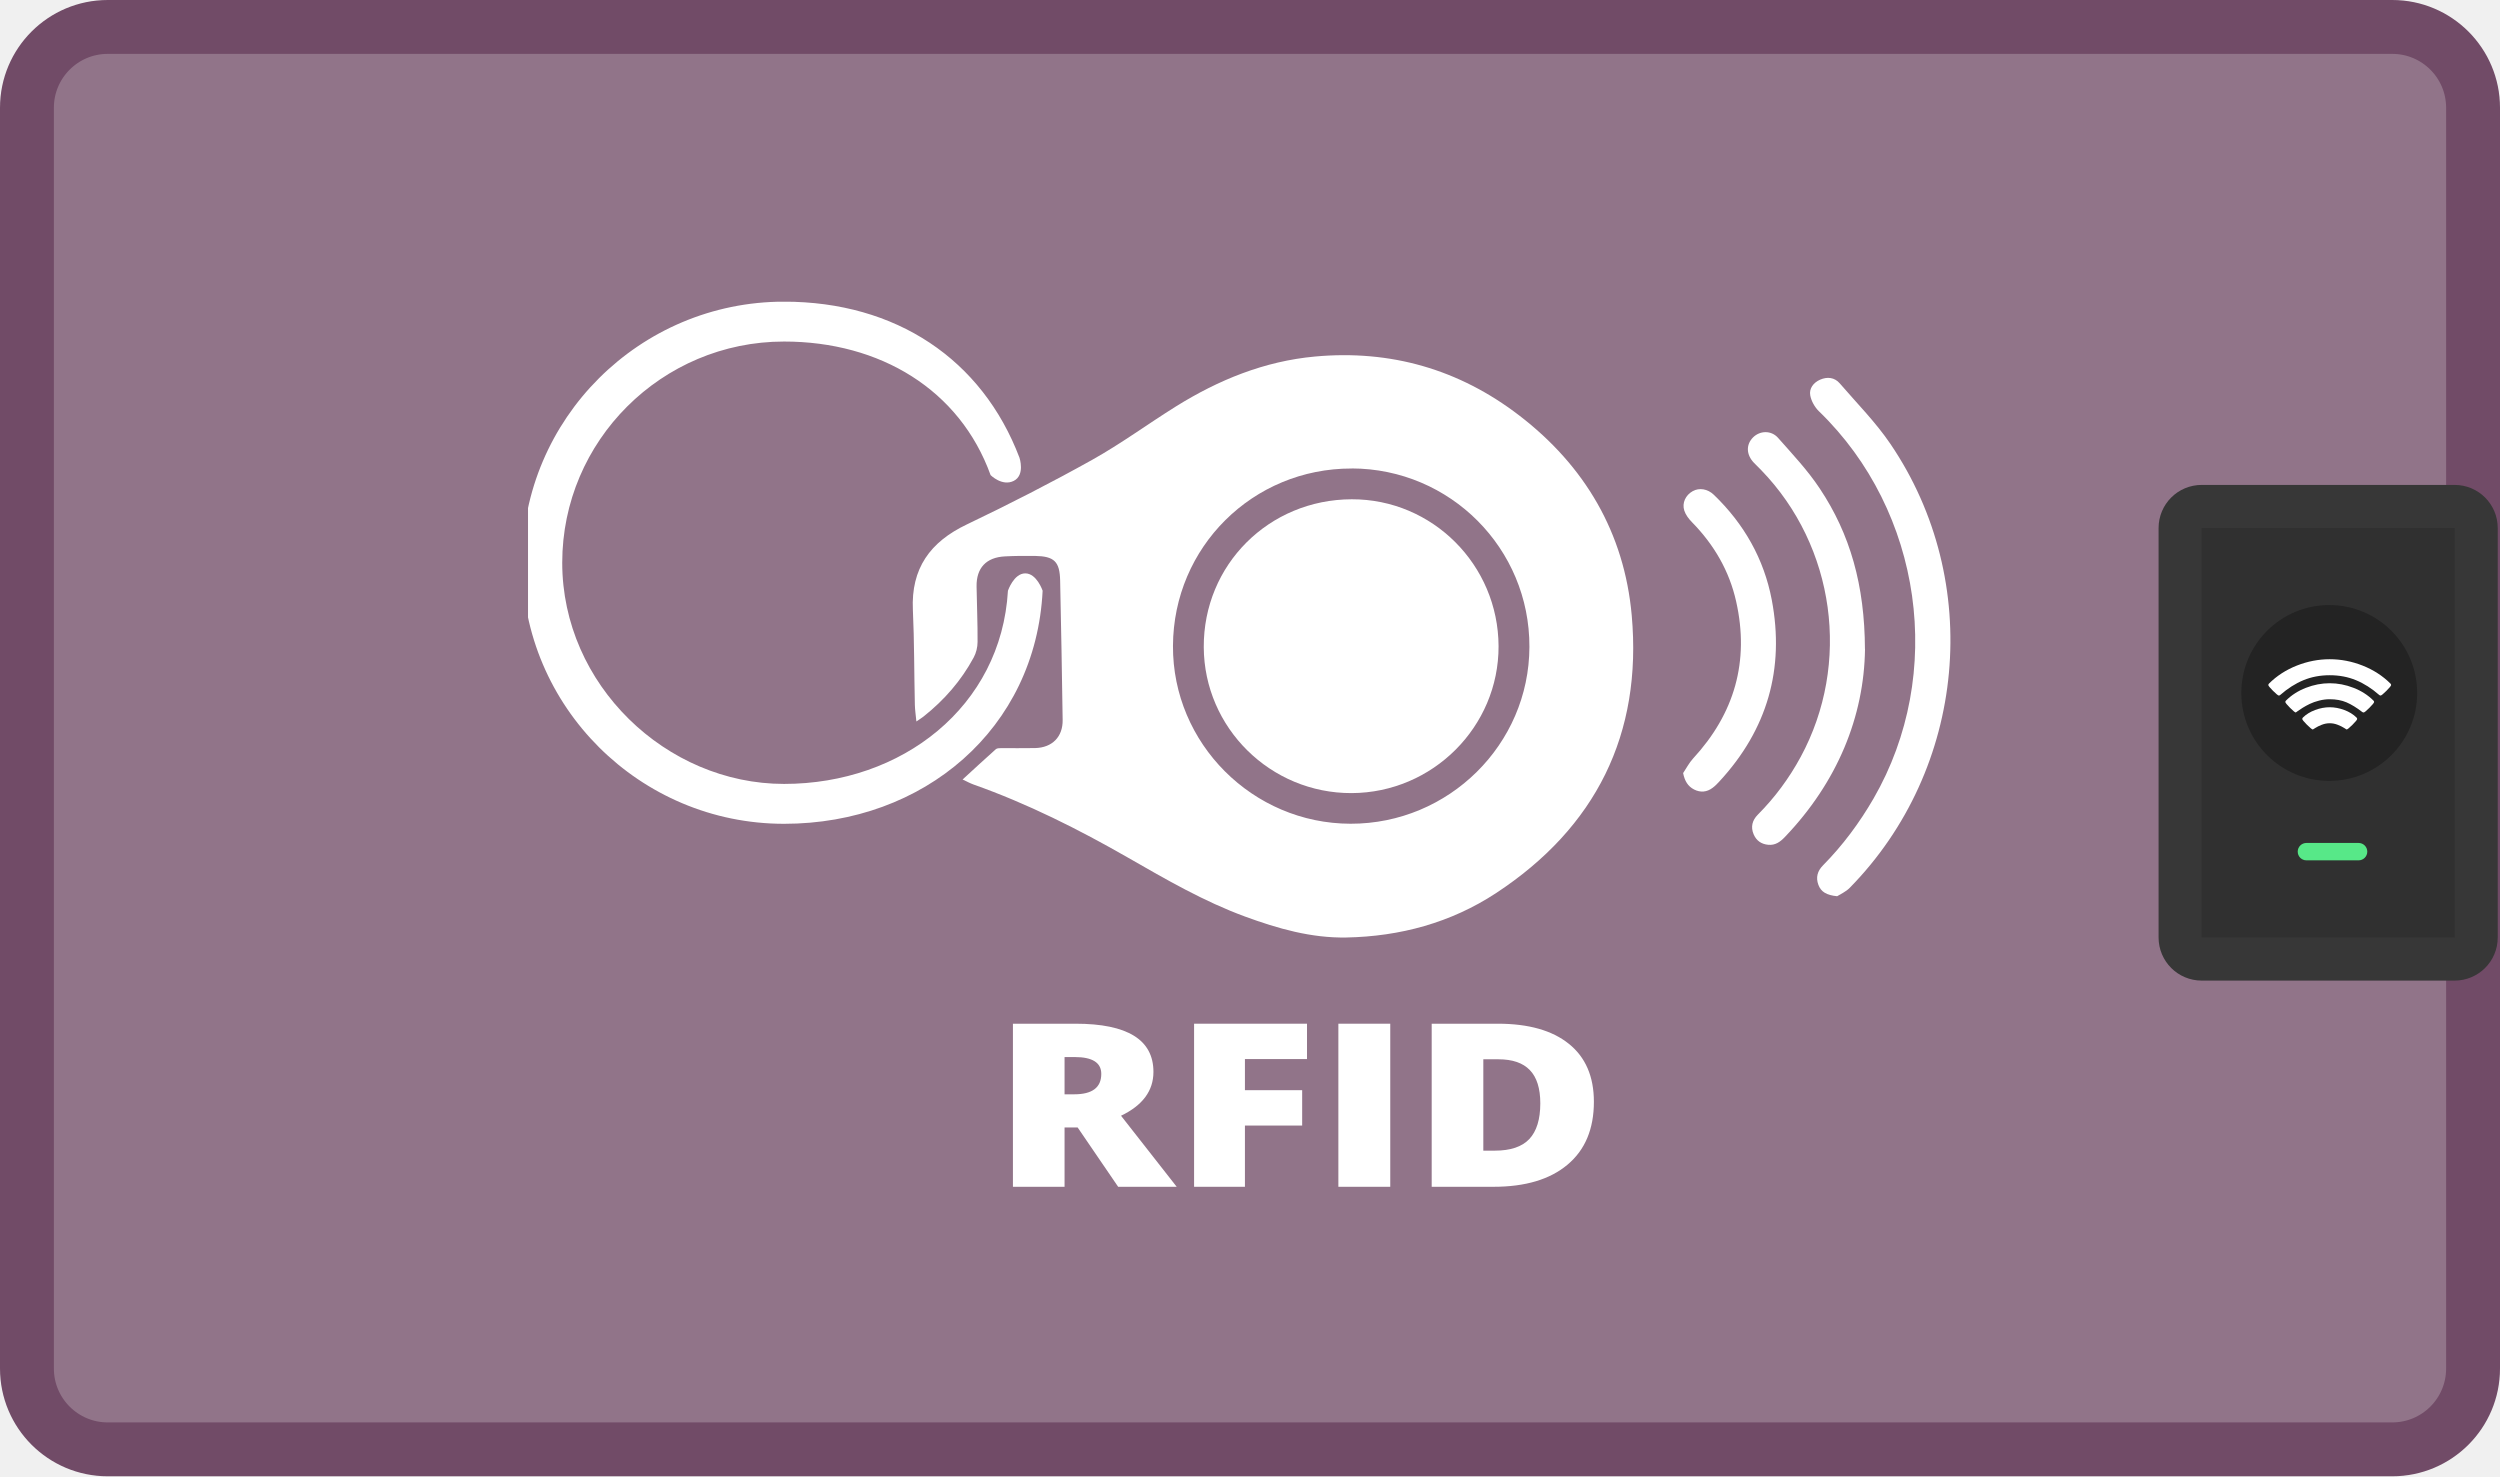
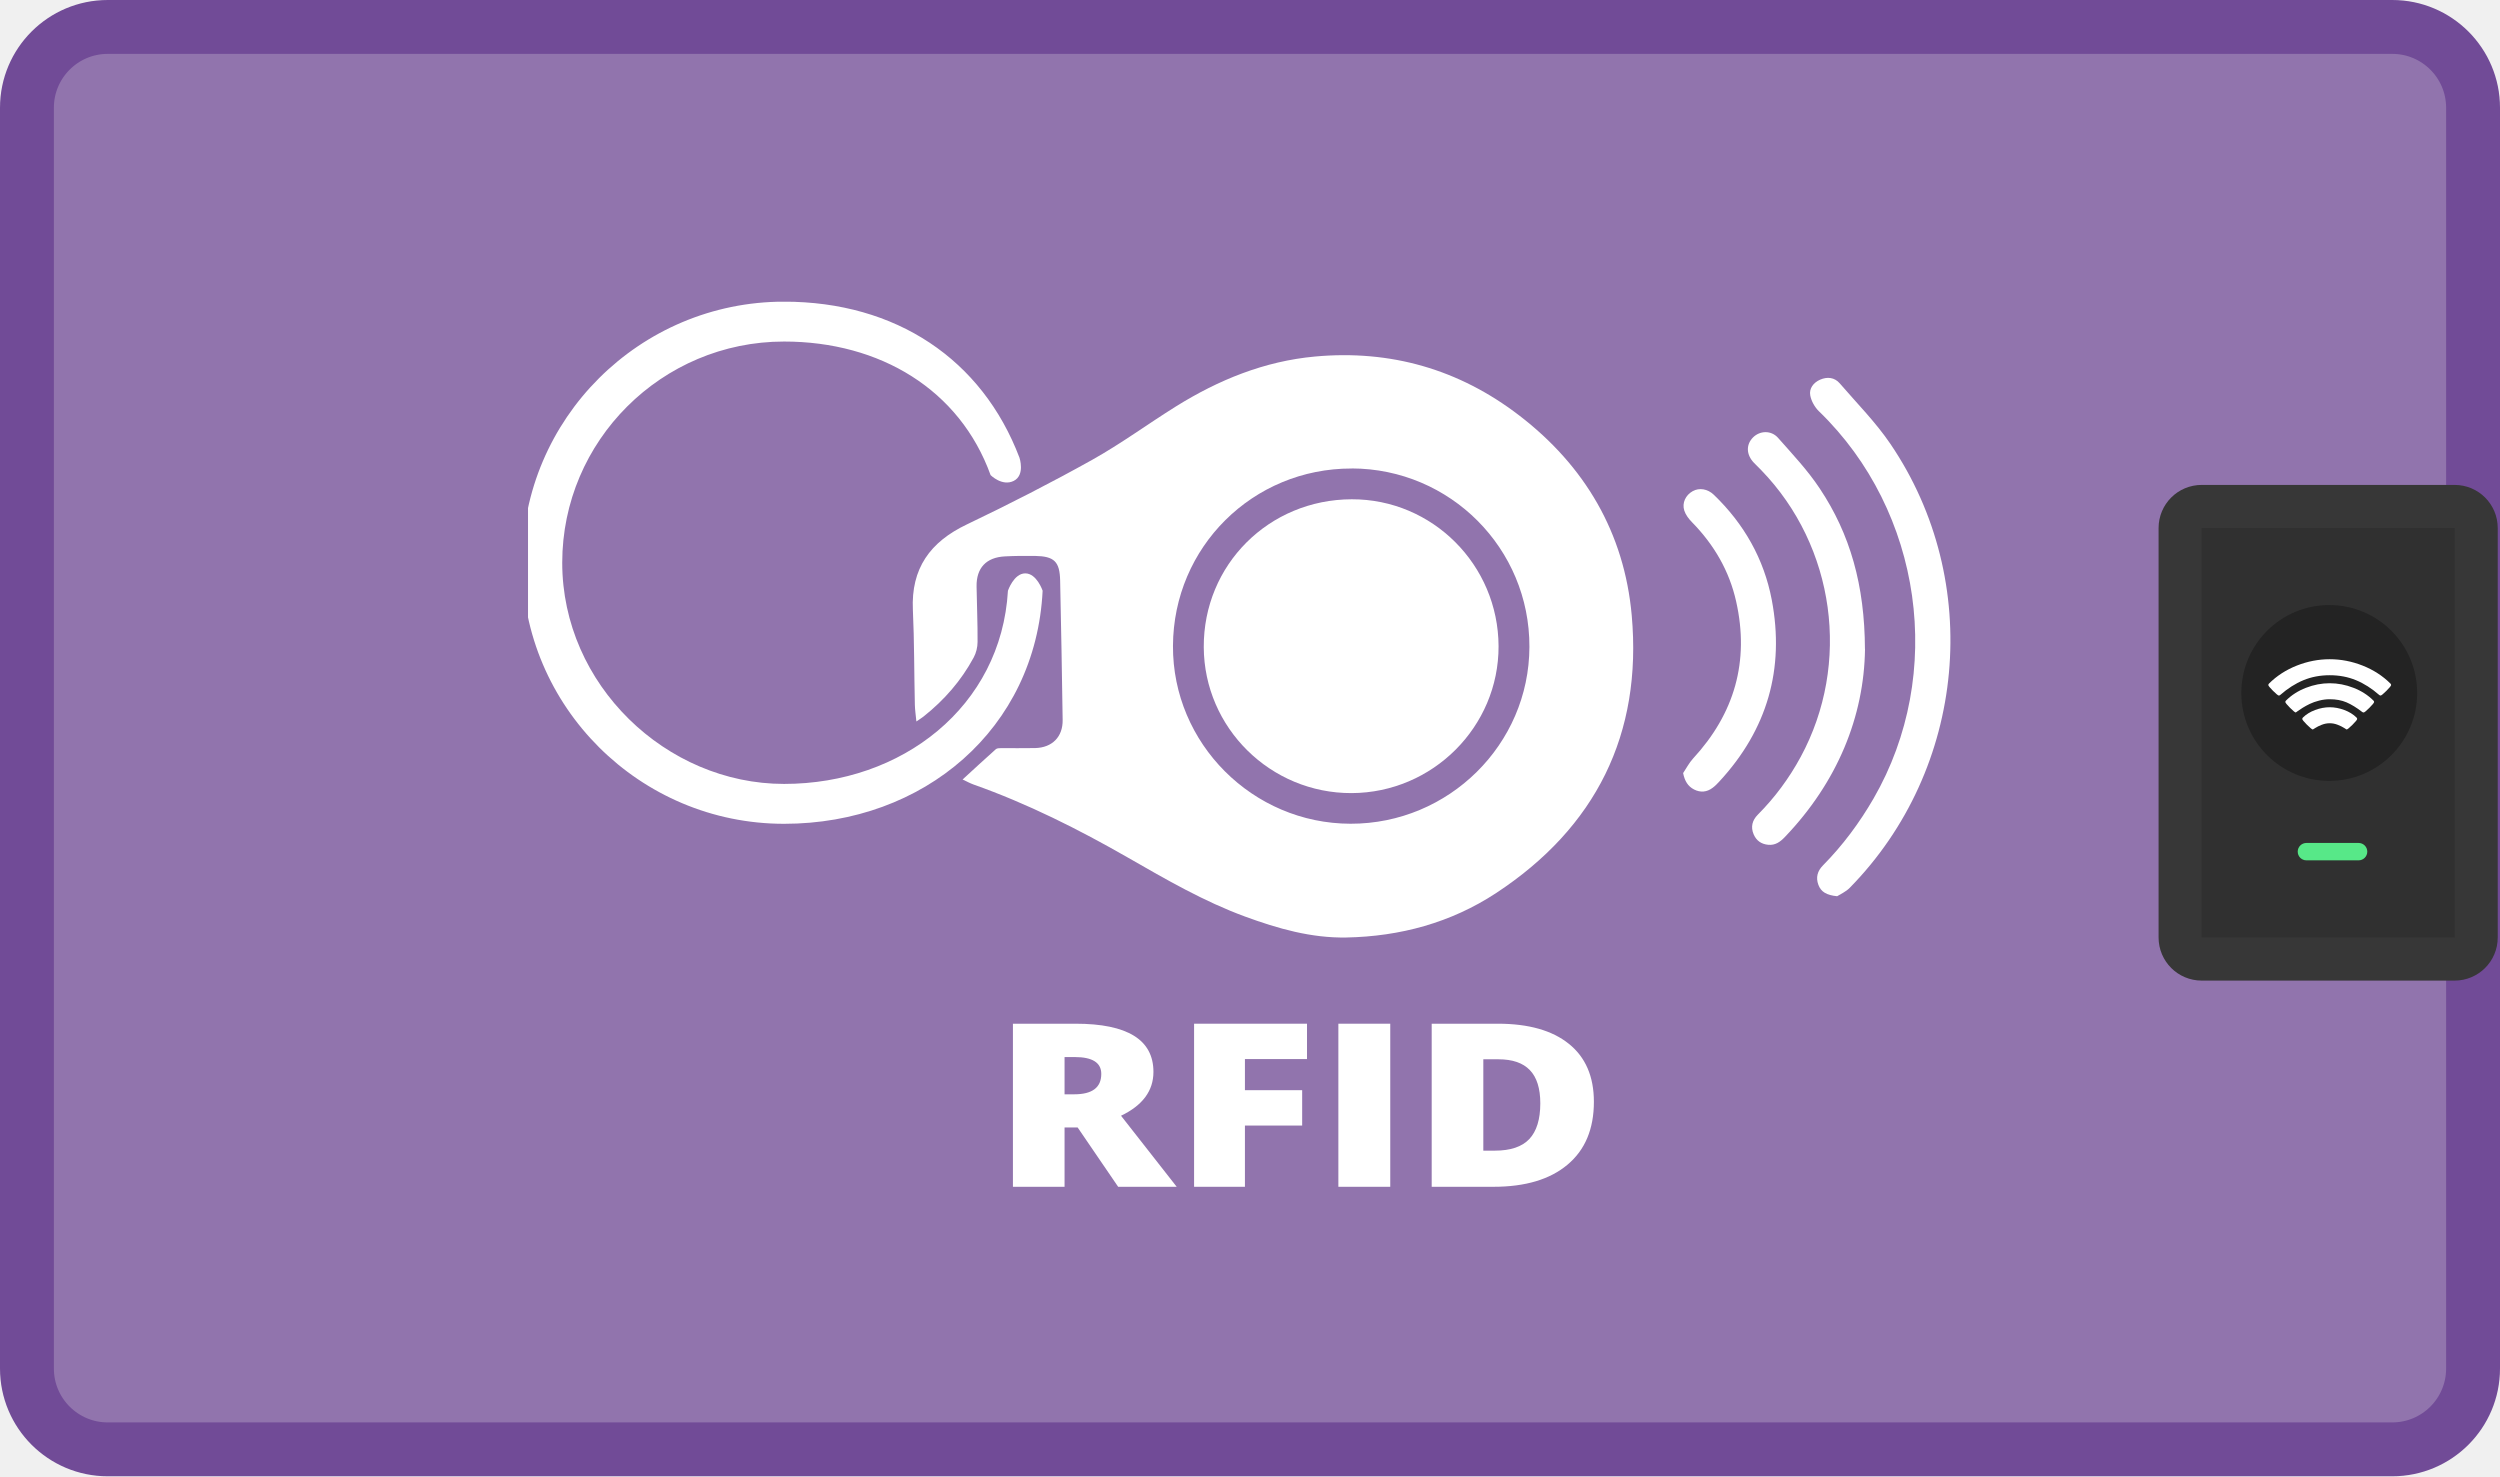
<svg xmlns="http://www.w3.org/2000/svg" width="232" height="137" viewBox="0 0 232 137" fill="none">
-   <path d="M10 2.5H222C226.142 2.5 229.5 5.858 229.5 10V127C229.5 131.142 226.142 134.5 222 134.5H10C5.858 134.5 2.5 131.142 2.5 127V10C2.5 5.858 5.858 2.5 10 2.5Z" fill="#714B67" fill-opacity="0.75" stroke="#714B67" stroke-width="5" />
+   <path d="M10 2.5H222C226.142 2.5 229.5 5.858 229.5 10V127C229.5 131.142 226.142 134.5 222 134.5H10C5.858 134.5 2.5 131.142 2.5 127V10C2.5 5.858 5.858 2.5 10 2.5Z" fill="#714B97" fill-opacity="0.75" stroke="#714B97" stroke-width="5" />
  <path d="M98.791 104.627V110.134H94V95H99.81C104.629 95 107.039 96.491 107.039 99.472C107.039 101.225 106.036 102.581 104.031 103.54L109.198 110.134H103.764L100.004 104.627H98.791ZM98.791 101.552H99.689C101.362 101.552 102.199 100.921 102.199 99.658C102.199 98.616 101.378 98.095 99.737 98.095H98.791V101.552Z" fill="white" />
  <path d="M115.529 110.134H110.811V95H121.29V98.281H115.529V101.169H120.841V104.451H115.529V110.134Z" fill="white" />
  <path d="M124.201 110.134V95H129.016V110.134H124.201Z" fill="white" />
  <path d="M147.913 102.246C147.913 104.772 147.096 106.718 145.463 108.084C143.838 109.45 141.549 110.134 138.598 110.134H132.861V95H138.998C141.844 95 144.04 95.621 145.585 96.863C147.137 98.105 147.913 99.9 147.913 102.246ZM142.94 102.391C142.94 101.004 142.617 99.975 141.97 99.306C141.331 98.637 140.357 98.302 139.047 98.302H137.652V106.78H138.719C140.175 106.78 141.242 106.421 141.921 105.703C142.6 104.979 142.94 103.874 142.94 102.391Z" fill="white" />
  <g clip-path="url(#clip0_11_36)">
    <path d="M85.04 66.951C84.985 66.363 84.911 65.891 84.899 65.413C84.831 62.472 84.85 59.531 84.715 56.596C84.536 52.754 86.312 50.291 89.723 48.667C93.662 46.786 97.551 44.795 101.361 42.669C104.034 41.174 106.517 39.348 109.116 37.724C113.08 35.255 117.338 33.515 122.033 33.086C129.044 32.442 135.404 34.274 140.972 38.545C147.08 43.226 150.736 49.452 151.424 57.099C152.414 68.128 148.1 76.792 138.821 82.889C134.642 85.627 129.941 86.902 124.946 87C121.677 87.061 118.586 86.173 115.544 85.058C111.722 83.654 108.219 81.62 104.704 79.604C100.095 76.963 95.364 74.58 90.343 72.803C90.005 72.68 89.68 72.503 89.329 72.337C90.386 71.369 91.388 70.438 92.408 69.531C92.513 69.433 92.721 69.427 92.887 69.427C93.944 69.421 95.001 69.445 96.058 69.421C97.644 69.384 98.639 68.379 98.614 66.811C98.553 62.497 98.473 58.183 98.381 53.876C98.344 52.105 97.828 51.621 96.052 51.59C95.118 51.578 94.184 51.584 93.25 51.633C91.517 51.725 90.601 52.705 90.626 54.427C90.651 56.143 90.731 57.858 90.718 59.574C90.718 60.058 90.589 60.597 90.356 61.02C89.2 63.165 87.627 64.966 85.722 66.48C85.538 66.627 85.335 66.749 85.034 66.957L85.04 66.951ZM125.437 43.478C116.263 43.459 108.895 50.763 108.852 59.936C108.809 68.986 116.244 76.43 125.333 76.443C134.446 76.455 141.906 69.084 141.93 60.034C141.961 50.898 134.581 43.49 125.431 43.471L125.437 43.478Z" fill="white" />
    <path d="M170.486 83.17C169.484 83.072 168.987 82.754 168.747 82.117C168.489 81.424 168.661 80.824 169.177 80.303C171.014 78.44 172.557 76.363 173.866 74.102C180.539 62.546 178.407 47.46 168.802 38.171C168.409 37.791 168.089 37.222 167.991 36.695C167.874 36.057 168.28 35.512 168.901 35.236C169.57 34.942 170.246 35.016 170.726 35.573C172.323 37.424 174.068 39.188 175.433 41.198C184.109 53.98 182.487 71.351 171.666 82.38C171.285 82.772 170.738 83.005 170.486 83.17Z" fill="white" />
    <path d="M173.073 60.236C172.987 66.486 170.523 72.57 165.631 77.68C165.207 78.121 164.753 78.459 164.095 78.397C163.444 78.336 162.989 78.011 162.737 77.423C162.448 76.737 162.608 76.124 163.124 75.603C164.71 74.01 166.031 72.221 167.1 70.248C171.795 61.584 170.302 50.714 163.438 43.625C163.216 43.398 162.983 43.177 162.762 42.944C162.043 42.191 162.018 41.253 162.688 40.586C163.321 39.961 164.359 39.911 164.999 40.628C166.344 42.148 167.751 43.643 168.87 45.328C171.703 49.58 173.042 54.317 173.067 60.236L173.073 60.236Z" fill="white" />
    <path d="M156.193 71.743C156.494 71.296 156.746 70.799 157.108 70.401C160.967 66.222 162.362 61.369 161.115 55.818C160.482 52.981 159.062 50.549 157.022 48.465C156.721 48.159 156.432 47.785 156.303 47.387C156.07 46.664 156.432 45.941 157.084 45.579C157.686 45.242 158.466 45.359 159.044 45.916C161.846 48.612 163.696 51.866 164.421 55.671C165.631 62.062 164.009 67.693 159.579 72.497C159.382 72.711 159.173 72.932 158.94 73.103C158.405 73.514 157.803 73.569 157.207 73.263C156.641 72.969 156.34 72.484 156.193 71.737L156.193 71.743Z" fill="white" />
    <path d="M139.067 59.96C139.091 67.435 132.959 73.569 125.431 73.6C117.903 73.624 111.746 67.546 111.709 60.058C111.672 52.417 117.75 46.351 125.443 46.333C132.934 46.315 139.036 52.423 139.067 59.966L139.067 59.96Z" fill="white" />
    <path d="M72.761 76.449C85.751 76.449 96.123 67.618 96.756 54.818C96.756 54.818 96.213 53.209 95.146 53.209C94.08 53.209 93.537 54.818 93.537 54.818C92.91 65.578 83.705 72.748 72.761 72.748C61.816 72.748 52.175 63.538 52.175 52.221C52.175 40.904 61.411 31.695 72.761 31.695C81.677 31.695 89.069 36.168 91.927 44.091C91.927 44.091 93 45.164 94.073 44.627C95.146 44.091 94.61 42.482 94.61 42.482C91.138 33.334 83.139 27.994 72.761 27.994C59.365 27.994 48.463 38.864 48.463 52.221C48.463 65.579 59.365 76.449 72.761 76.449Z" fill="white" />
  </g>
  <rect x="202.316" y="47" width="27.474" height="42" rx="2" fill="#303030" stroke="#373737" stroke-width="4" />
  <circle cx="216.154" cy="64.308" r="8.159" fill="#232323" />
  <path d="M217.764 67.697C217.757 67.697 217.679 67.649 217.532 67.552C217.385 67.455 217.189 67.359 216.943 67.262C216.698 67.165 216.449 67.117 216.198 67.117C215.947 67.117 215.698 67.165 215.453 67.262C215.207 67.359 215.012 67.455 214.867 67.552C214.722 67.649 214.643 67.697 214.632 67.697C214.562 67.697 214.381 67.552 214.089 67.262C213.797 66.972 213.651 66.792 213.651 66.722C213.651 66.672 213.671 66.628 213.709 66.589C214.011 66.291 214.39 66.057 214.846 65.887C215.303 65.717 215.753 65.632 216.198 65.632C216.643 65.632 217.093 65.717 217.55 65.887C218.006 66.057 218.385 66.291 218.687 66.589C218.725 66.628 218.745 66.672 218.745 66.722C218.745 66.792 218.599 66.972 218.307 67.262C218.015 67.552 217.834 67.697 217.764 67.697ZM219.348 66.119C219.306 66.119 219.261 66.104 219.215 66.073C218.689 65.666 218.201 65.368 217.753 65.176C217.304 64.985 216.786 64.889 216.198 64.889C215.869 64.889 215.54 64.932 215.209 65.017C214.878 65.102 214.59 65.204 214.344 65.324C214.099 65.444 213.879 65.564 213.686 65.684C213.493 65.804 213.34 65.906 213.228 65.991C213.116 66.076 213.056 66.119 213.048 66.119C212.982 66.119 212.804 65.974 212.514 65.684C212.224 65.394 212.079 65.214 212.079 65.144C212.079 65.098 212.098 65.055 212.137 65.017C212.648 64.506 213.266 64.11 213.993 63.828C214.721 63.545 215.455 63.404 216.198 63.404C216.941 63.404 217.675 63.545 218.402 63.828C219.13 64.11 219.748 64.506 220.259 65.017C220.298 65.055 220.317 65.098 220.317 65.144C220.317 65.214 220.172 65.394 219.882 65.684C219.592 65.974 219.414 66.119 219.348 66.119ZM220.92 64.547C220.878 64.547 220.835 64.529 220.793 64.495C220.1 63.888 219.382 63.43 218.637 63.123C217.893 62.815 217.08 62.661 216.198 62.661C215.316 62.661 214.503 62.815 213.759 63.123C213.014 63.43 212.296 63.888 211.603 64.495C211.561 64.529 211.518 64.547 211.476 64.547C211.41 64.547 211.231 64.402 210.939 64.112C210.647 63.822 210.501 63.642 210.501 63.572C210.501 63.522 210.52 63.477 210.559 63.439C211.282 62.719 212.143 62.163 213.141 61.768C214.139 61.374 215.158 61.176 216.198 61.176C217.238 61.176 218.257 61.374 219.255 61.768C220.253 62.163 221.114 62.719 221.837 63.439C221.876 63.477 221.895 63.522 221.895 63.572C221.895 63.642 221.749 63.822 221.457 64.112C221.165 64.402 220.986 64.547 220.92 64.547Z" fill="white" />
  <rect x="213.228" y="78.226" width="6.456" height="1.614" rx="0.807" fill="#57E888" />
  <defs>
    <clipPath id="clip0_11_36">
      <rect width="132" height="59" fill="white" transform="translate(181 87) rotate(-180)" />
    </clipPath>
  </defs>
</svg>
